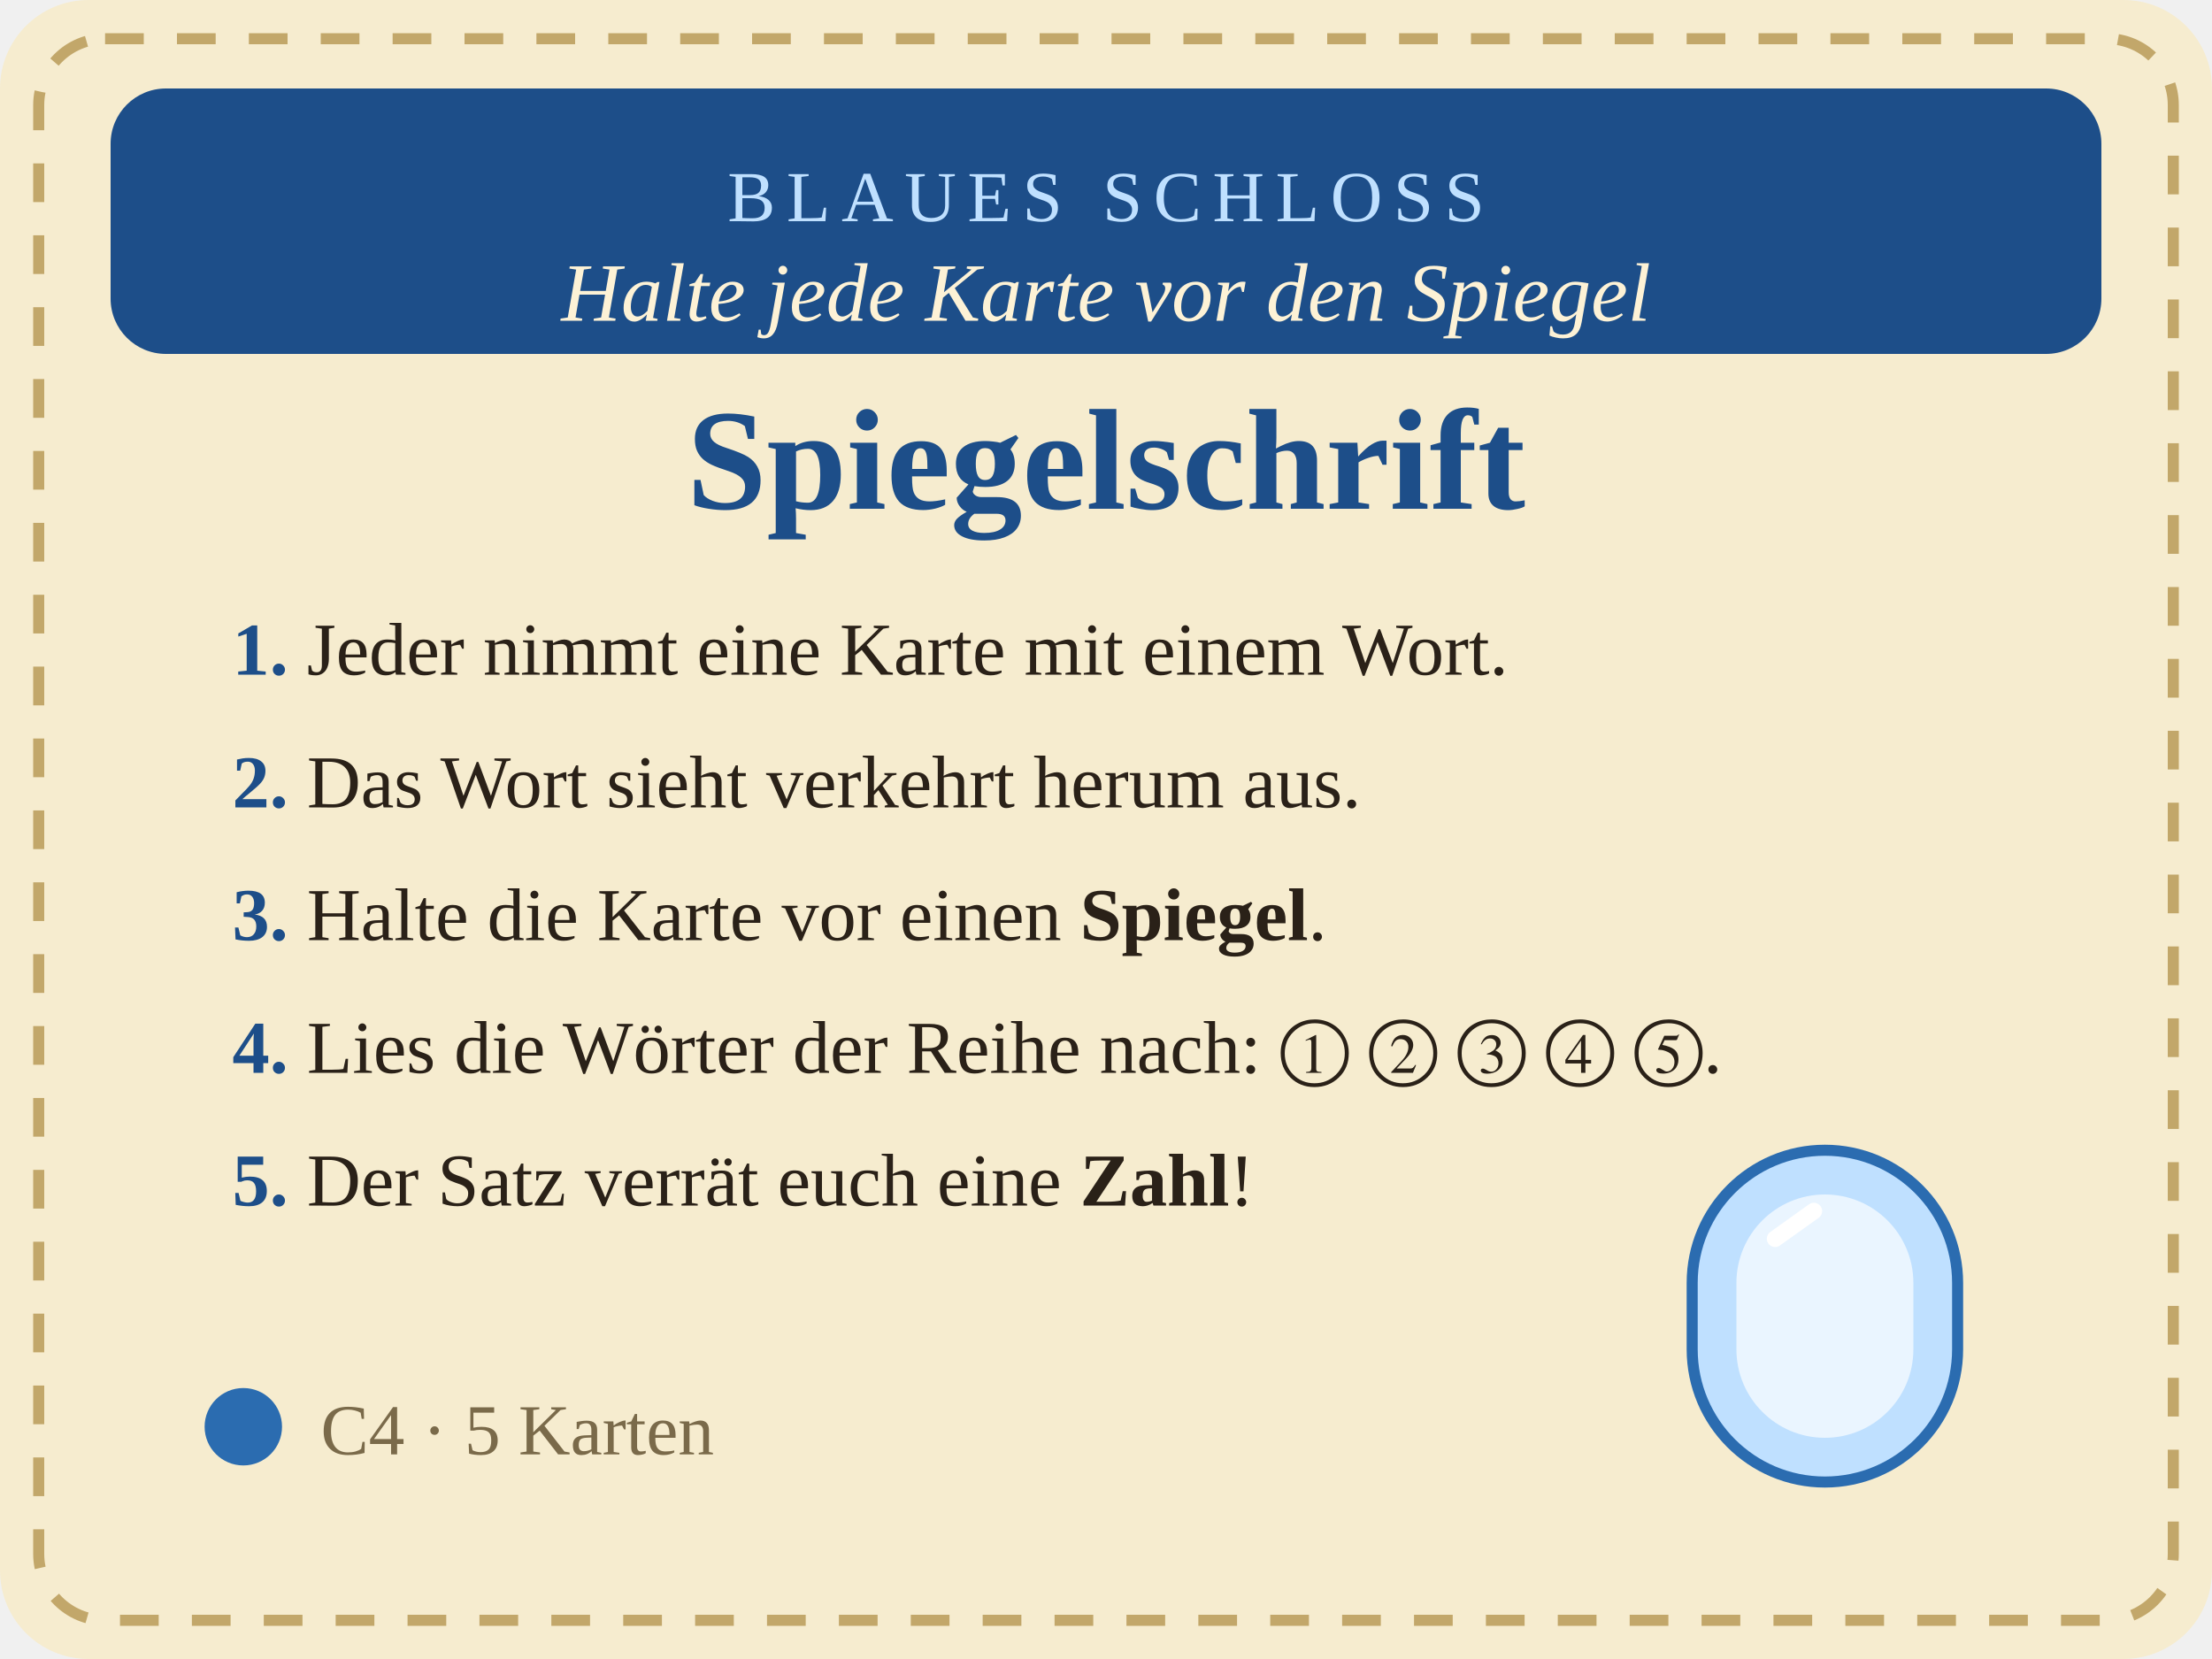
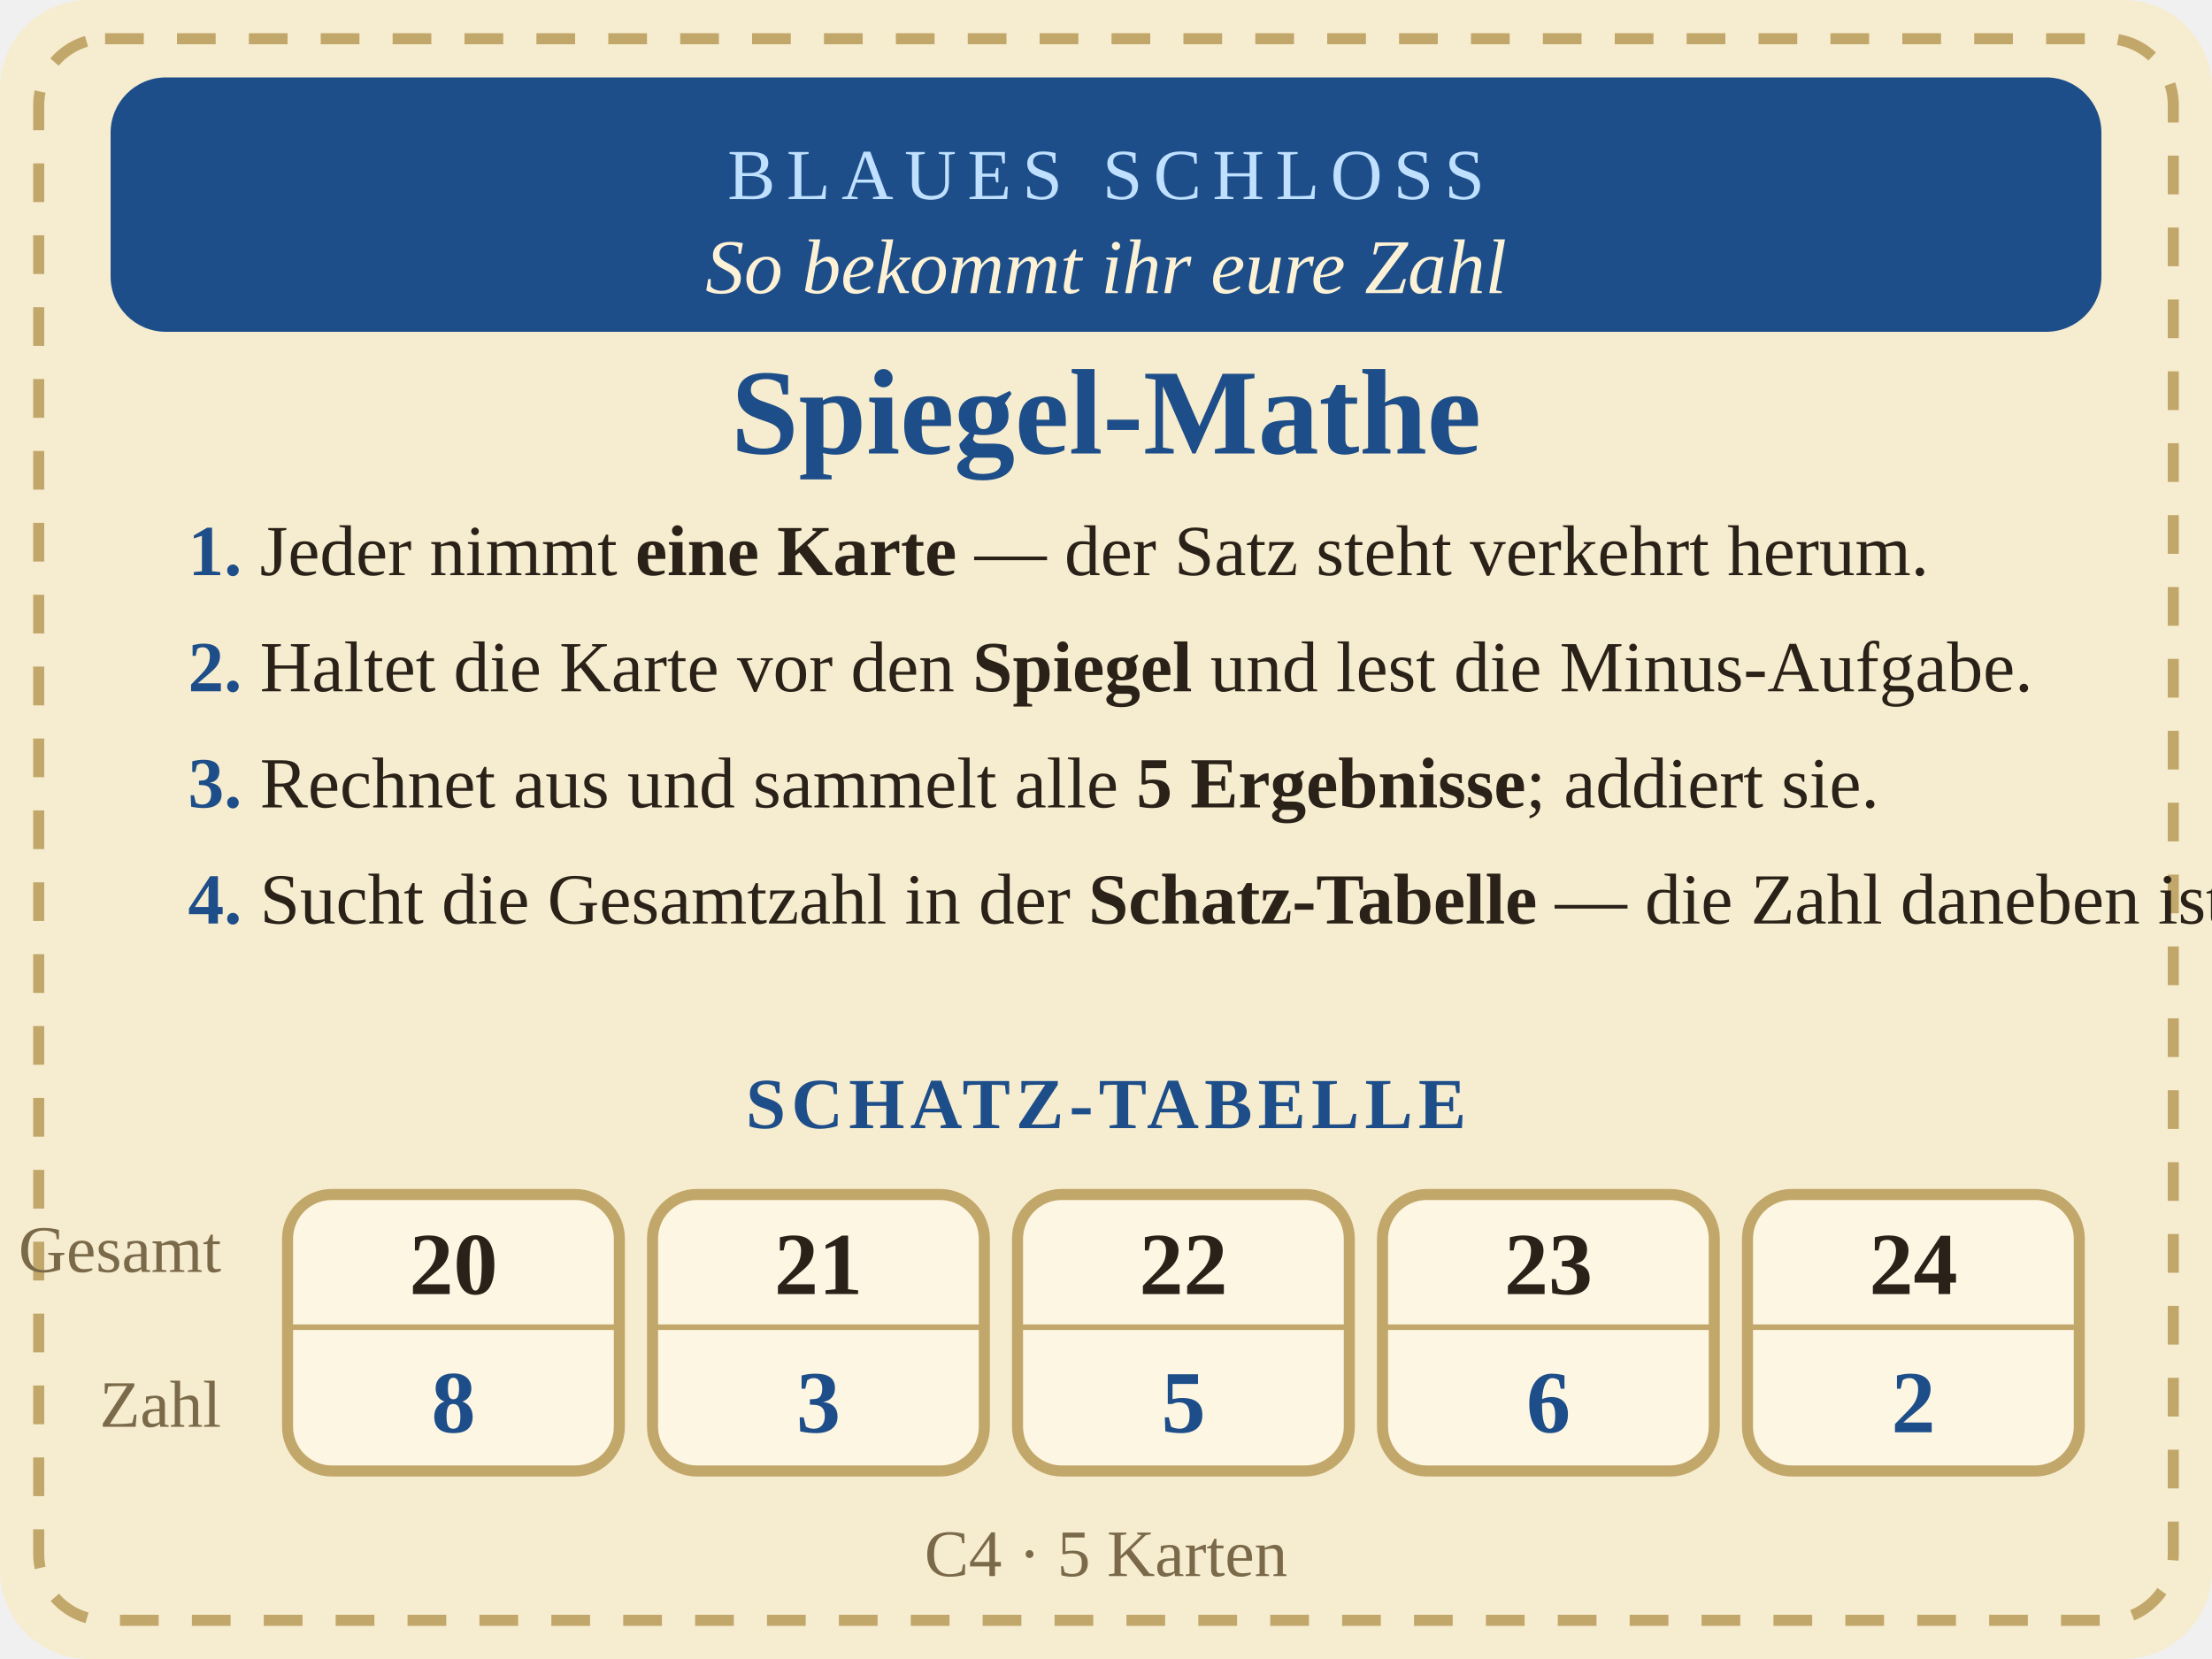
<svg xmlns="http://www.w3.org/2000/svg" viewBox="0 0 400 300" width="100mm" height="75mm" font-family="Georgia, 'Times New Roman', serif">
  <rect x="0" y="0" width="400" height="300" rx="16" fill="#f6eccf" />
  <rect x="7" y="7" width="386" height="286" rx="12" fill="none" stroke="#c2a76a" stroke-width="2" stroke-dasharray="7 6" />
-   <rect x="20" y="16" width="360" height="48" rx="10" fill="#1d4e89" />
-   <text x="200" y="40" text-anchor="middle" fill="#bfe0ff" font-size="13" letter-spacing="2">BLAUES SCHLOSS</text>
-   <text x="200" y="58" text-anchor="middle" fill="#fdf2d6" font-size="15" font-style="italic">Halte jede Karte vor den Spiegel</text>
-   <text x="200" y="92" text-anchor="middle" fill="#1d4e89" font-size="26" font-weight="700">Spiegelschrift</text>
-   <g fill="#2a2118" font-size="13.5">
-     <text x="42" y="122">
-       <tspan fill="#1d4e89" font-weight="700">1.</tspan>  Jeder nimmt eine Karte mit einem Wort.</text>
-     <text x="42" y="146">
-       <tspan fill="#1d4e89" font-weight="700">2.</tspan>  Das Wort sieht verkehrt herum aus.</text>
-     <text x="42" y="170">
-       <tspan fill="#1d4e89" font-weight="700">3.</tspan>  Halte die Karte vor einen <tspan font-weight="700">Spiegel</tspan>.</text>
-     <text x="42" y="194">
-       <tspan fill="#1d4e89" font-weight="700">4.</tspan>  Lies die Wörter der Reihe nach: ① ② ③ ④ ⑤.</text>
-     <text x="42" y="218">
-       <tspan fill="#1d4e89" font-weight="700">5.</tspan>  Der Satz verrät euch eine <tspan font-weight="700">Zahl</tspan>!</text>
+   <rect x="20" y="14" width="360" height="46" rx="10" fill="#1d4e89" />
+   <text x="200" y="36" text-anchor="middle" fill="#bfe0ff" font-size="13" letter-spacing="2">BLAUES SCHLOSS</text>
+   <text x="200" y="53" text-anchor="middle" fill="#fdf2d6" font-size="14" font-style="italic">So bekommt ihr eure Zahl</text>
+   <text x="200" y="82" text-anchor="middle" fill="#1d4e89" font-size="22" font-weight="700">Spiegel-Mathe</text>
+   <g fill="#2a2118" font-size="13">
+     <text x="34" y="104">
+       <tspan fill="#1d4e89" font-weight="700">1.</tspan>  Jeder nimmt <tspan font-weight="700">eine Karte</tspan> — der Satz steht verkehrt herum.</text>
+     <text x="34" y="125">
+       <tspan fill="#1d4e89" font-weight="700">2.</tspan>  Haltet die Karte vor den <tspan font-weight="700">Spiegel</tspan> und lest die Minus-Aufgabe.</text>
+     <text x="34" y="146">
+       <tspan fill="#1d4e89" font-weight="700">3.</tspan>  Rechnet aus und sammelt alle <tspan font-weight="700">5 Ergebnisse</tspan>; addiert sie.</text>
+     <text x="34" y="167">
+       <tspan fill="#1d4e89" font-weight="700">4.</tspan>  Sucht die Gesamtzahl in der <tspan font-weight="700">Schatz-Tabelle</tspan> — die Zahl daneben ist eure Zahl!</text>
  </g>
-   <g transform="translate(330,238)">
-     <rect x="-24" y="-30" width="48" height="60" rx="24" fill="#bfe0ff" stroke="#2b6cb0" stroke-width="2" />
-     <rect x="-16" y="-22" width="32" height="44" rx="16" fill="#eaf5ff" />
-     <line x1="-9" y1="-14" x2="-2" y2="-19" stroke="#fff" stroke-width="3" stroke-linecap="round" />
+   <text x="200" y="204" text-anchor="middle" fill="#1d4e89" font-size="13" font-weight="700" letter-spacing="1">SCHATZ-TABELLE</text>
+   <g font-size="12" fill="#7a6a4a" text-anchor="end">
+     <text x="40" y="230">Gesamt</text>
+     <text x="40" y="258">Zahl</text>
  </g>
-   <circle cx="44" cy="258" r="7" fill="#2b6cb0" />
-   <text x="58" y="263" fill="#7a6a4a" font-size="13">C4 · 5 Karten</text>
+   <g text-anchor="middle">
+     <rect x="52" y="216" width="60" height="50" rx="8" fill="#fdf6e3" stroke="#c2a76a" stroke-width="2" />
+     <line x1="52" y1="240" x2="112" y2="240" stroke="#c2a76a" stroke-width="1" />
+     <text x="82" y="234" fill="#2a2118" font-size="16" font-weight="700">20</text>
+     <text x="82" y="259" fill="#1d4e89" font-size="16" font-weight="700">8</text>
+     <rect x="118" y="216" width="60" height="50" rx="8" fill="#fdf6e3" stroke="#c2a76a" stroke-width="2" />
+     <line x1="118" y1="240" x2="178" y2="240" stroke="#c2a76a" stroke-width="1" />
+     <text x="148" y="234" fill="#2a2118" font-size="16" font-weight="700">21</text>
+     <text x="148" y="259" fill="#1d4e89" font-size="16" font-weight="700">3</text>
+     <rect x="184" y="216" width="60" height="50" rx="8" fill="#fdf6e3" stroke="#c2a76a" stroke-width="2" />
+     <line x1="184" y1="240" x2="244" y2="240" stroke="#c2a76a" stroke-width="1" />
+     <text x="214" y="234" fill="#2a2118" font-size="16" font-weight="700">22</text>
+     <text x="214" y="259" fill="#1d4e89" font-size="16" font-weight="700">5</text>
+     <rect x="250" y="216" width="60" height="50" rx="8" fill="#fdf6e3" stroke="#c2a76a" stroke-width="2" />
+     <line x1="250" y1="240" x2="310" y2="240" stroke="#c2a76a" stroke-width="1" />
+     <text x="280" y="234" fill="#2a2118" font-size="16" font-weight="700">23</text>
+     <text x="280" y="259" fill="#1d4e89" font-size="16" font-weight="700">6</text>
+     <rect x="316" y="216" width="60" height="50" rx="8" fill="#fdf6e3" stroke="#c2a76a" stroke-width="2" />
+     <line x1="316" y1="240" x2="376" y2="240" stroke="#c2a76a" stroke-width="1" />
+     <text x="346" y="234" fill="#2a2118" font-size="16" font-weight="700">24</text>
+     <text x="346" y="259" fill="#1d4e89" font-size="16" font-weight="700">2</text>
+   </g>
+   <text x="200" y="285" text-anchor="middle" fill="#7a6a4a" font-size="12">C4 · 5 Karten</text>
</svg>
